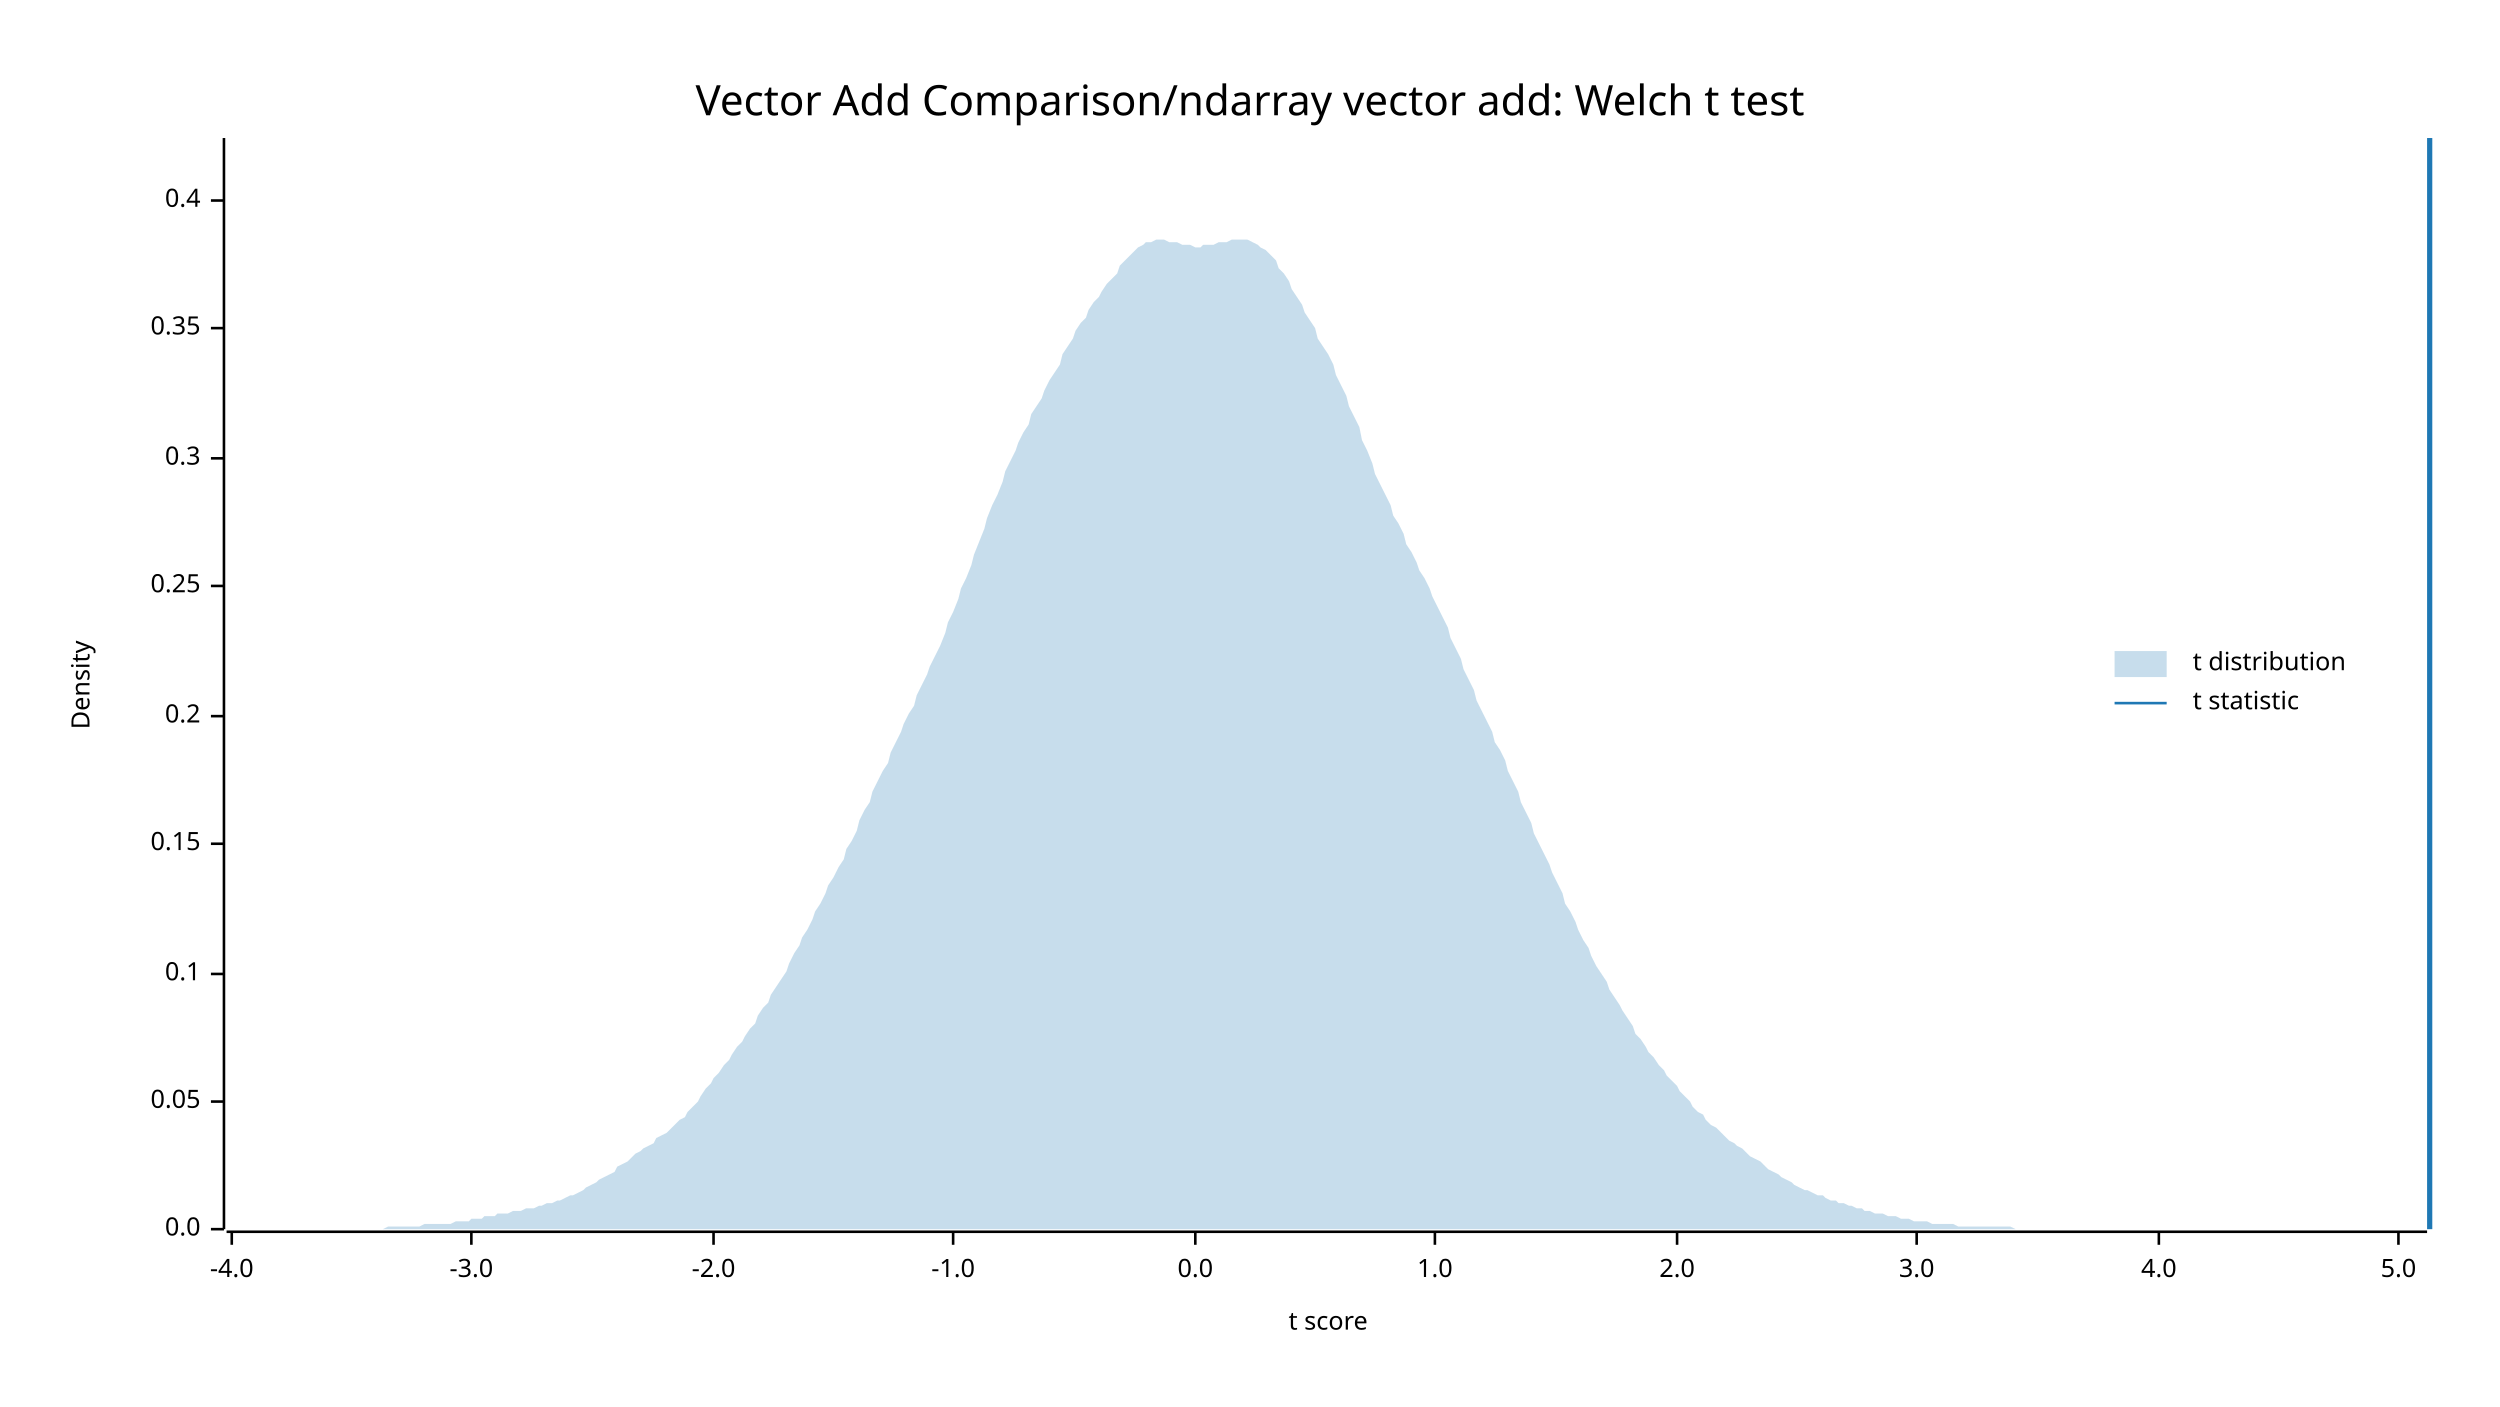
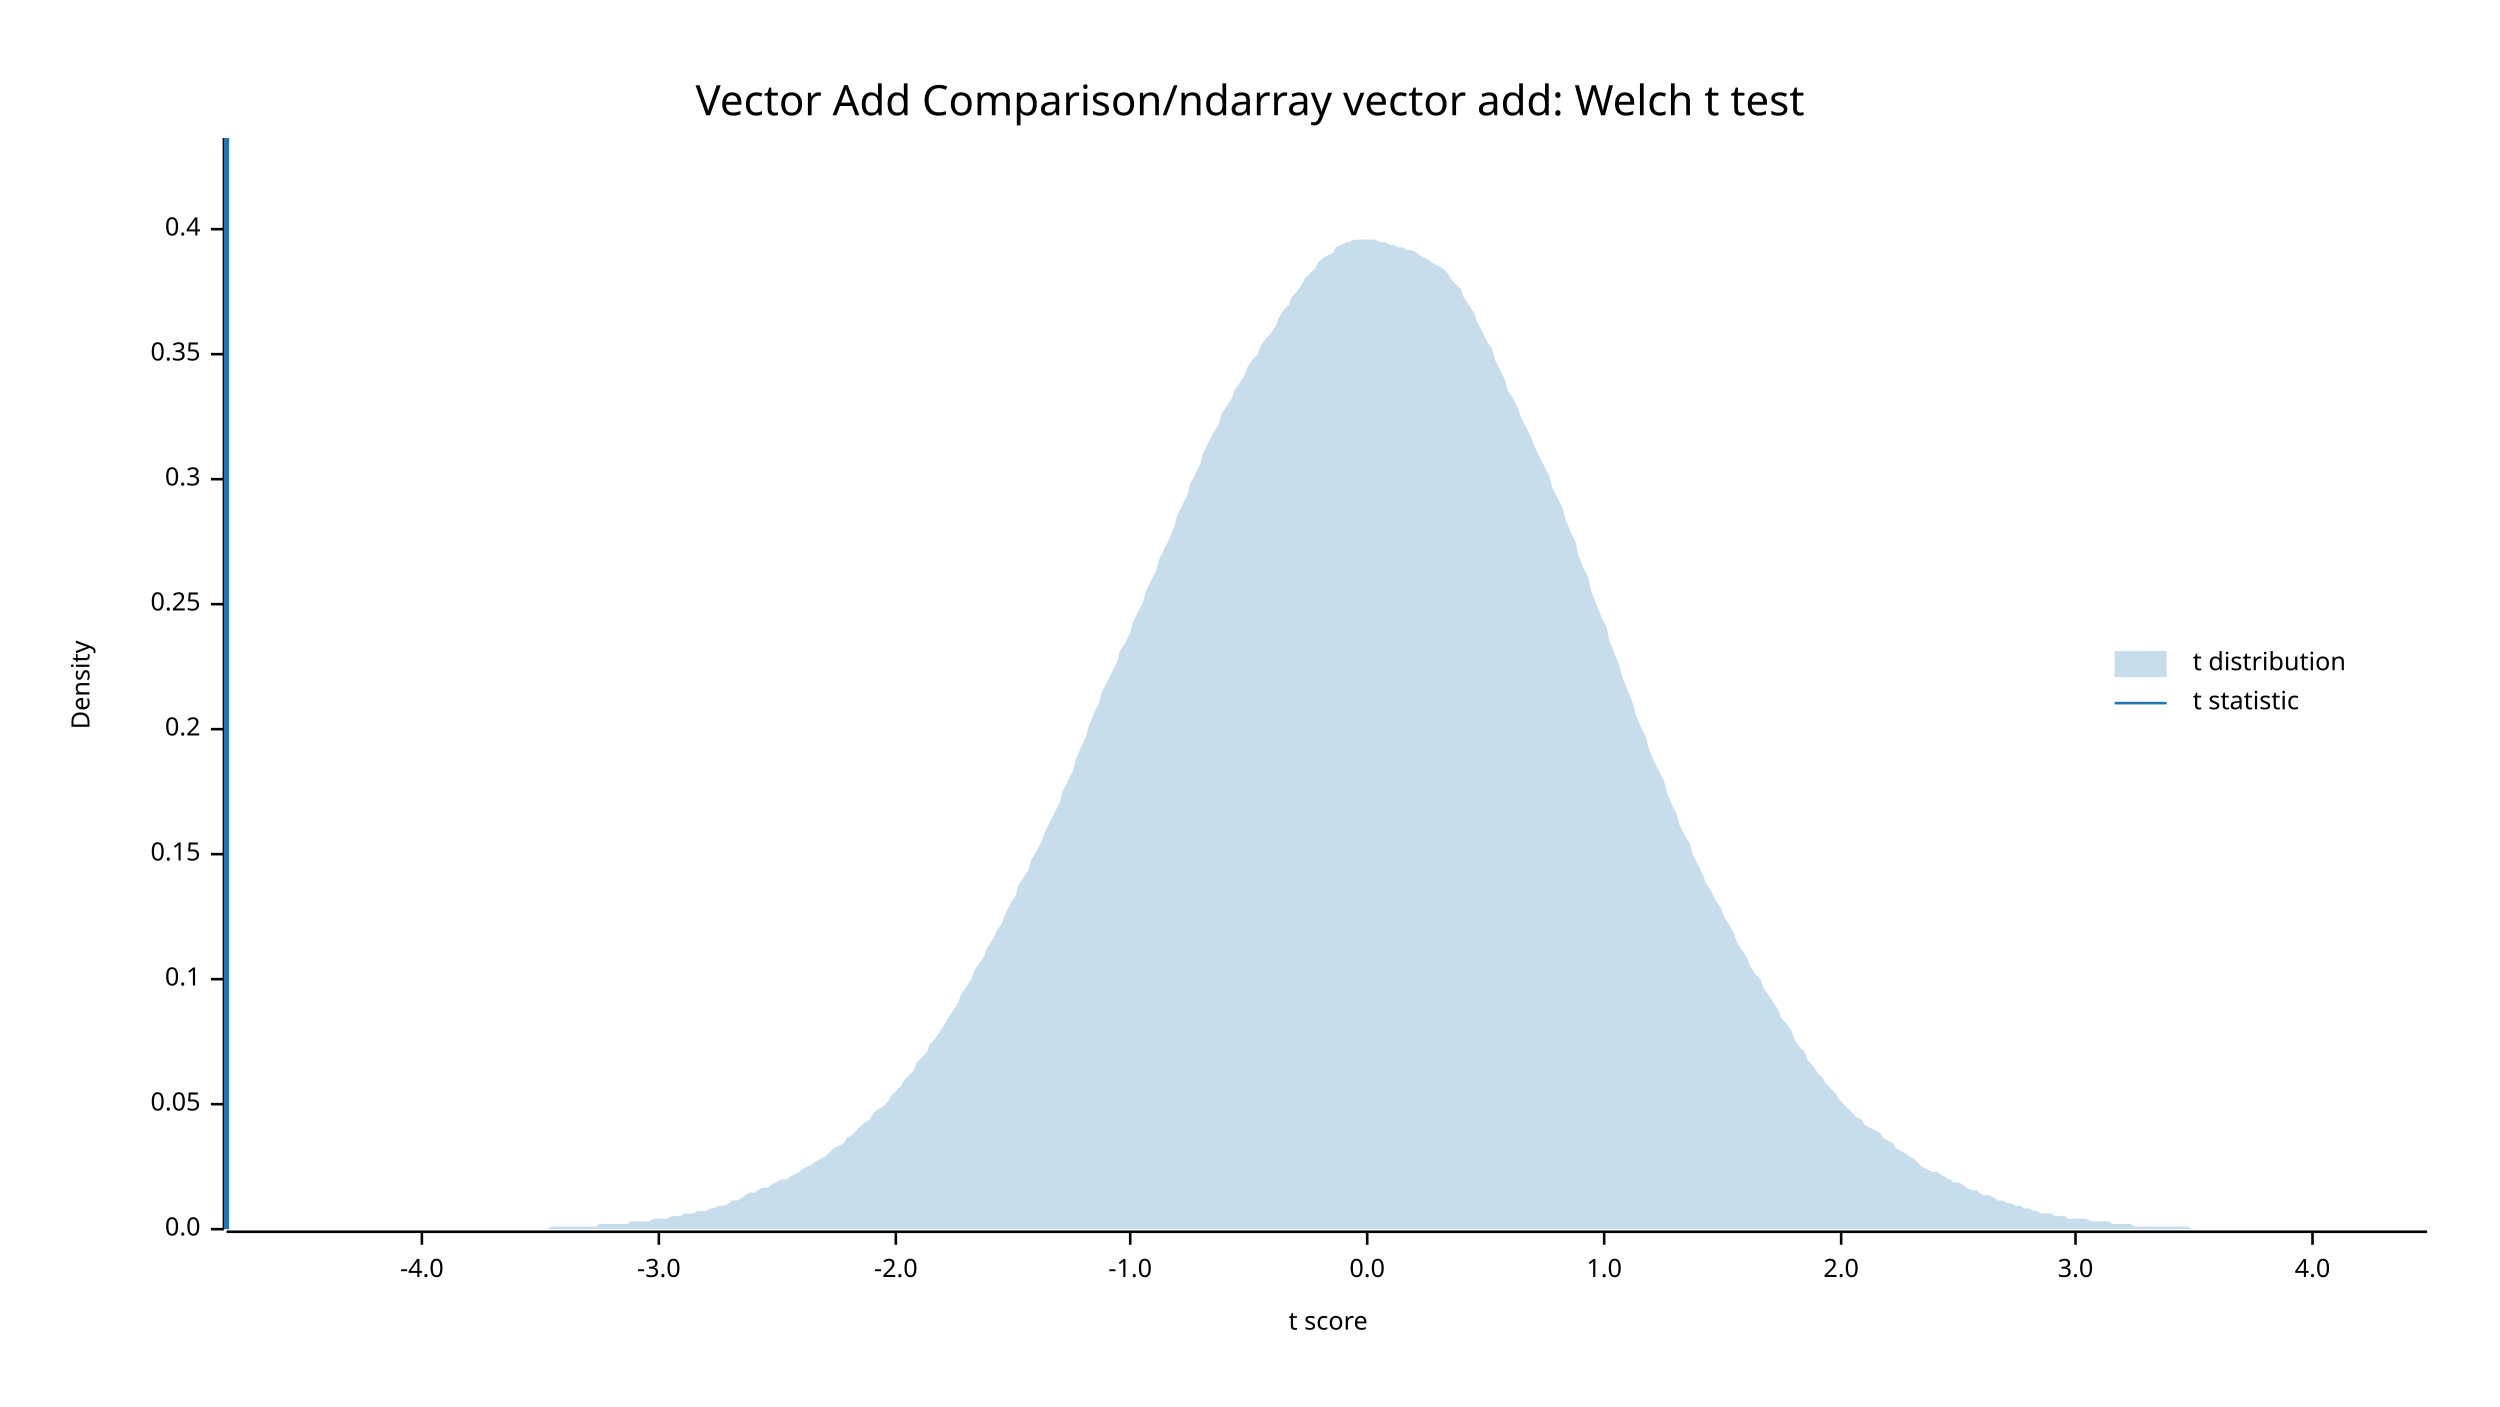
<svg xmlns="http://www.w3.org/2000/svg" width="960" height="540" viewBox="0 0 960 540">
  <text x="480" y="32" dy="0.76em" text-anchor="middle" font-family="sans-serif" font-size="16.129" opacity="1" fill="#000000">
Vector Add Comparison/ndarray vector add: Welch t test
</text>
  <text x="27" y="263" dy="0.76em" text-anchor="middle" font-family="sans-serif" font-size="9.677" opacity="1" fill="#000000" transform="rotate(270, 27, 263)">
Density
</text>
  <text x="510" y="513" dy="-0.5ex" text-anchor="middle" font-family="sans-serif" font-size="9.677" opacity="1" fill="#000000">
t score
</text>
  <polyline fill="none" opacity="1" stroke="#000000" stroke-width="1" points="86,53 86,472 " />
  <text x="77" y="472" dy="0.5ex" text-anchor="end" font-family="sans-serif" font-size="9.677" opacity="1" fill="#000000">
0.0
</text>
  <polyline fill="none" opacity="1" stroke="#000000" stroke-width="1" points="81,472 86,472 " />
-   <text x="77" y="423" dy="0.5ex" text-anchor="end" font-family="sans-serif" font-size="9.677" opacity="1" fill="#000000">
+   <text x="77" y="424" dy="0.5ex" text-anchor="end" font-family="sans-serif" font-size="9.677" opacity="1" fill="#000000">
0.05
</text>
-   <polyline fill="none" opacity="1" stroke="#000000" stroke-width="1" points="81,423 86,423 " />
-   <text x="77" y="374" dy="0.5ex" text-anchor="end" font-family="sans-serif" font-size="9.677" opacity="1" fill="#000000">
+   <polyline fill="none" opacity="1" stroke="#000000" stroke-width="1" points="81,424 86,424 " />
+   <text x="77" y="376" dy="0.5ex" text-anchor="end" font-family="sans-serif" font-size="9.677" opacity="1" fill="#000000">
0.1
</text>
-   <polyline fill="none" opacity="1" stroke="#000000" stroke-width="1" points="81,374 86,374 " />
-   <text x="77" y="324" dy="0.5ex" text-anchor="end" font-family="sans-serif" font-size="9.677" opacity="1" fill="#000000">
+   <polyline fill="none" opacity="1" stroke="#000000" stroke-width="1" points="81,376 86,376 " />
+   <text x="77" y="328" dy="0.5ex" text-anchor="end" font-family="sans-serif" font-size="9.677" opacity="1" fill="#000000">
0.15
</text>
-   <polyline fill="none" opacity="1" stroke="#000000" stroke-width="1" points="81,324 86,324 " />
-   <text x="77" y="275" dy="0.5ex" text-anchor="end" font-family="sans-serif" font-size="9.677" opacity="1" fill="#000000">
+   <polyline fill="none" opacity="1" stroke="#000000" stroke-width="1" points="81,328 86,328 " />
+   <text x="77" y="280" dy="0.5ex" text-anchor="end" font-family="sans-serif" font-size="9.677" opacity="1" fill="#000000">
0.2
</text>
-   <polyline fill="none" opacity="1" stroke="#000000" stroke-width="1" points="81,275 86,275 " />
-   <text x="77" y="225" dy="0.5ex" text-anchor="end" font-family="sans-serif" font-size="9.677" opacity="1" fill="#000000">
+   <polyline fill="none" opacity="1" stroke="#000000" stroke-width="1" points="81,280 86,280 " />
+   <text x="77" y="232" dy="0.5ex" text-anchor="end" font-family="sans-serif" font-size="9.677" opacity="1" fill="#000000">
0.25
</text>
-   <polyline fill="none" opacity="1" stroke="#000000" stroke-width="1" points="81,225 86,225 " />
-   <text x="77" y="176" dy="0.5ex" text-anchor="end" font-family="sans-serif" font-size="9.677" opacity="1" fill="#000000">
+   <polyline fill="none" opacity="1" stroke="#000000" stroke-width="1" points="81,232 86,232 " />
+   <text x="77" y="184" dy="0.5ex" text-anchor="end" font-family="sans-serif" font-size="9.677" opacity="1" fill="#000000">
0.3
</text>
-   <polyline fill="none" opacity="1" stroke="#000000" stroke-width="1" points="81,176 86,176 " />
-   <text x="77" y="126" dy="0.5ex" text-anchor="end" font-family="sans-serif" font-size="9.677" opacity="1" fill="#000000">
+   <polyline fill="none" opacity="1" stroke="#000000" stroke-width="1" points="81,184 86,184 " />
+   <text x="77" y="136" dy="0.5ex" text-anchor="end" font-family="sans-serif" font-size="9.677" opacity="1" fill="#000000">
0.35
</text>
-   <polyline fill="none" opacity="1" stroke="#000000" stroke-width="1" points="81,126 86,126 " />
-   <text x="77" y="77" dy="0.5ex" text-anchor="end" font-family="sans-serif" font-size="9.677" opacity="1" fill="#000000">
+   <polyline fill="none" opacity="1" stroke="#000000" stroke-width="1" points="81,136 86,136 " />
+   <text x="77" y="88" dy="0.5ex" text-anchor="end" font-family="sans-serif" font-size="9.677" opacity="1" fill="#000000">
0.4
</text>
-   <polyline fill="none" opacity="1" stroke="#000000" stroke-width="1" points="81,77 86,77 " />
+   <polyline fill="none" opacity="1" stroke="#000000" stroke-width="1" points="81,88 86,88 " />
  <polyline fill="none" opacity="1" stroke="#000000" stroke-width="1" points="87,473 932,473 " />
-   <text x="89" y="483" dy="0.76em" text-anchor="middle" font-family="sans-serif" font-size="9.677" opacity="1" fill="#000000">
+   <text x="162" y="483" dy="0.76em" text-anchor="middle" font-family="sans-serif" font-size="9.677" opacity="1" fill="#000000">
-4.0
</text>
-   <polyline fill="none" opacity="1" stroke="#000000" stroke-width="1" points="89,473 89,478 " />
-   <text x="181" y="483" dy="0.76em" text-anchor="middle" font-family="sans-serif" font-size="9.677" opacity="1" fill="#000000">
+   <polyline fill="none" opacity="1" stroke="#000000" stroke-width="1" points="162,473 162,478 " />
+   <text x="253" y="483" dy="0.76em" text-anchor="middle" font-family="sans-serif" font-size="9.677" opacity="1" fill="#000000">
-3.0
</text>
-   <polyline fill="none" opacity="1" stroke="#000000" stroke-width="1" points="181,473 181,478 " />
-   <text x="274" y="483" dy="0.76em" text-anchor="middle" font-family="sans-serif" font-size="9.677" opacity="1" fill="#000000">
+   <polyline fill="none" opacity="1" stroke="#000000" stroke-width="1" points="253,473 253,478 " />
+   <text x="344" y="483" dy="0.76em" text-anchor="middle" font-family="sans-serif" font-size="9.677" opacity="1" fill="#000000">
-2.0
</text>
-   <polyline fill="none" opacity="1" stroke="#000000" stroke-width="1" points="274,473 274,478 " />
-   <text x="366" y="483" dy="0.76em" text-anchor="middle" font-family="sans-serif" font-size="9.677" opacity="1" fill="#000000">
+   <polyline fill="none" opacity="1" stroke="#000000" stroke-width="1" points="344,473 344,478 " />
+   <text x="434" y="483" dy="0.76em" text-anchor="middle" font-family="sans-serif" font-size="9.677" opacity="1" fill="#000000">
-1.0
</text>
-   <polyline fill="none" opacity="1" stroke="#000000" stroke-width="1" points="366,473 366,478 " />
-   <text x="459" y="483" dy="0.76em" text-anchor="middle" font-family="sans-serif" font-size="9.677" opacity="1" fill="#000000">
+   <polyline fill="none" opacity="1" stroke="#000000" stroke-width="1" points="434,473 434,478 " />
+   <text x="525" y="483" dy="0.76em" text-anchor="middle" font-family="sans-serif" font-size="9.677" opacity="1" fill="#000000">
0.0
</text>
-   <polyline fill="none" opacity="1" stroke="#000000" stroke-width="1" points="459,473 459,478 " />
-   <text x="551" y="483" dy="0.76em" text-anchor="middle" font-family="sans-serif" font-size="9.677" opacity="1" fill="#000000">
+   <polyline fill="none" opacity="1" stroke="#000000" stroke-width="1" points="525,473 525,478 " />
+   <text x="616" y="483" dy="0.76em" text-anchor="middle" font-family="sans-serif" font-size="9.677" opacity="1" fill="#000000">
1.0
</text>
-   <polyline fill="none" opacity="1" stroke="#000000" stroke-width="1" points="551,473 551,478 " />
-   <text x="644" y="483" dy="0.76em" text-anchor="middle" font-family="sans-serif" font-size="9.677" opacity="1" fill="#000000">
+   <polyline fill="none" opacity="1" stroke="#000000" stroke-width="1" points="616,473 616,478 " />
+   <text x="707" y="483" dy="0.76em" text-anchor="middle" font-family="sans-serif" font-size="9.677" opacity="1" fill="#000000">
2.0
</text>
-   <polyline fill="none" opacity="1" stroke="#000000" stroke-width="1" points="644,473 644,478 " />
-   <text x="736" y="483" dy="0.76em" text-anchor="middle" font-family="sans-serif" font-size="9.677" opacity="1" fill="#000000">
+   <polyline fill="none" opacity="1" stroke="#000000" stroke-width="1" points="707,473 707,478 " />
+   <text x="797" y="483" dy="0.76em" text-anchor="middle" font-family="sans-serif" font-size="9.677" opacity="1" fill="#000000">
3.0
</text>
-   <polyline fill="none" opacity="1" stroke="#000000" stroke-width="1" points="736,473 736,478 " />
-   <text x="829" y="483" dy="0.76em" text-anchor="middle" font-family="sans-serif" font-size="9.677" opacity="1" fill="#000000">
+   <polyline fill="none" opacity="1" stroke="#000000" stroke-width="1" points="797,473 797,478 " />
+   <text x="888" y="483" dy="0.76em" text-anchor="middle" font-family="sans-serif" font-size="9.677" opacity="1" fill="#000000">
4.0
</text>
-   <polyline fill="none" opacity="1" stroke="#000000" stroke-width="1" points="829,473 829,478 " />
-   <text x="921" y="483" dy="0.76em" text-anchor="middle" font-family="sans-serif" font-size="9.677" opacity="1" fill="#000000">
- 5.0
- </text>
-   <polyline fill="none" opacity="1" stroke="#000000" stroke-width="1" points="921,473 921,478 " />
-   <polygon opacity="0.25" fill="#1F78B4" points="87,472 88,472 90,472 92,472 93,472 95,472 97,472 98,472 100,472 102,472 103,472 105,472 107,472 109,472 110,472 112,472 114,472 115,472 117,472 119,472 120,472 122,472 124,472 125,472 127,472 129,472 131,472 132,472 134,472 136,472 137,472 139,472 141,472 142,472 144,472 146,472 147,472 149,471 151,471 153,471 154,471 156,471 158,471 159,471 161,471 163,470 164,470 166,470 168,470 169,470 171,470 173,470 175,469 176,469 178,469 180,469 181,468 183,468 185,468 186,467 188,467 190,467 191,466 193,466 195,466 197,465 198,465 200,465 202,464 203,464 205,464 207,463 208,463 210,462 212,462 214,461 215,461 217,460 219,459 220,459 222,458 224,457 225,456 227,455 229,454 230,453 232,452 234,451 236,450 237,448 239,447 241,446 242,445 244,443 246,442 247,441 249,440 251,439 252,437 254,436 256,435 258,433 259,432 261,430 263,429 264,427 266,425 268,423 269,421 271,418 273,416 274,414 276,412 278,409 280,407 281,405 283,402 285,400 286,398 288,395 290,393 291,390 293,387 295,385 296,382 298,379 300,376 302,373 303,370 305,366 307,363 308,360 310,357 312,353 313,350 315,347 317,343 318,340 320,337 322,333 324,330 325,326 327,323 329,319 330,315 332,311 334,308 335,304 337,300 339,296 341,293 342,289 344,285 346,281 347,278 349,274 351,271 352,267 354,263 356,259 357,256 359,252 361,248 363,243 364,239 366,235 368,230 369,226 371,222 373,217 374,213 376,208 378,203 379,199 381,194 383,190 385,185 386,181 388,177 390,173 391,170 393,166 395,163 396,159 398,156 400,153 401,150 403,146 405,143 407,140 408,136 410,133 412,130 413,127 415,124 417,122 418,119 420,116 422,114 423,112 425,109 427,107 429,105 430,102 432,100 434,98 435,97 437,95 439,94 440,93 442,93 444,92 445,92 447,92 449,93 451,93 452,93 454,94 456,94 457,94 459,95 461,95 462,94 464,94 466,94 468,93 469,93 471,93 473,92 474,92 476,92 478,92 479,92 481,93 483,94 484,95 486,96 488,98 490,100 491,103 493,105 495,108 496,111 498,114 500,117 501,120 503,123 505,126 506,130 508,133 510,136 512,140 513,144 515,148 517,152 518,156 520,160 522,164 523,169 525,173 527,178 528,182 530,186 532,190 534,194 535,198 537,201 539,205 540,209 542,212 544,216 545,219 547,222 549,226 550,229 552,233 554,237 556,241 557,245 559,249 561,253 562,257 564,261 566,265 567,269 569,273 571,277 573,281 574,285 576,288 578,292 579,296 581,300 583,304 584,308 586,312 588,316 589,320 591,324 593,328 595,332 596,335 598,339 600,343 601,347 603,350 605,354 606,357 608,361 610,364 611,367 613,371 615,374 617,377 618,380 620,383 622,386 623,388 625,391 627,394 628,397 630,399 632,402 633,404 635,406 637,409 639,411 640,413 642,415 644,417 645,419 647,421 649,423 650,425 652,427 654,428 655,430 657,432 659,433 661,435 662,436 664,438 666,439 667,440 669,441 671,443 672,444 674,445 676,446 677,447 679,449 681,450 683,451 684,452 686,453 688,454 689,455 691,456 693,457 694,457 696,458 698,459 700,459 701,460 703,461 705,461 706,462 708,462 710,463 711,463 713,464 715,464 716,465 718,465 720,466 722,466 723,466 725,467 727,467 728,467 730,468 732,468 733,468 735,469 737,469 738,469 740,469 742,470 744,470 745,470 747,470 749,470 750,470 752,471 754,471 755,471 757,471 759,471 760,471 762,471 764,471 766,471 767,471 769,471 771,471 772,471 774,472 776,472 777,472 779,472 781,472 782,472 784,472 786,472 788,472 789,472 791,472 793,472 794,472 796,472 798,472 799,472 801,472 803,472 804,472 806,472 808,472 810,472 811,472 813,472 815,472 816,472 818,472 820,472 821,472 823,472 825,472 827,472 828,472 830,472 832,472 833,472 835,472 837,472 838,472 840,472 842,472 843,472 845,472 847,472 849,472 850,472 852,472 854,472 855,472 857,472 859,472 860,472 862,472 864,472 865,472 867,472 869,472 871,472 872,472 874,472 876,472 877,472 879,472 881,472 882,472 884,472 886,472 887,472 889,472 891,472 893,472 894,472 896,472 898,472 899,472 901,472 903,472 904,472 906,472 908,472 909,472 911,472 913,472 915,472 916,472 918,472 920,472 921,472 923,472 925,472 926,472 928,472 930,472 932,472 932,472 87,472 " />
-   <polyline fill="none" opacity="1" stroke="#1F78B4" stroke-width="2" points="933,472 933,53 " />
+   <polyline fill="none" opacity="1" stroke="#000000" stroke-width="1" points="888,473 888,478 " />
+   <polygon opacity="0.25" fill="#1F78B4" points="87,472 88,472 90,472 92,472 93,472 95,472 97,472 98,472 100,472 102,472 103,472 105,472 107,472 109,472 110,472 112,472 114,472 115,472 117,472 119,472 120,472 122,472 124,472 125,472 127,472 129,472 131,472 132,472 134,472 136,472 137,472 139,472 141,472 142,472 144,472 146,472 147,472 149,472 151,472 153,472 154,472 156,472 158,472 159,472 161,472 163,472 164,472 166,472 168,472 169,472 171,472 173,472 175,472 176,472 178,472 180,472 181,472 183,472 185,472 186,472 188,472 190,472 191,472 193,472 195,472 197,472 198,472 200,472 202,472 203,472 205,472 207,472 208,472 210,472 212,471 214,471 215,471 217,471 219,471 220,471 222,471 224,471 225,471 227,471 229,471 230,470 232,470 234,470 236,470 237,470 239,470 241,470 242,469 244,469 246,469 247,469 249,469 251,468 252,468 254,468 256,468 258,467 259,467 261,467 263,466 264,466 266,466 268,465 269,465 271,465 273,464 274,464 276,463 278,463 280,462 281,461 283,461 285,460 286,459 288,458 290,458 291,457 293,456 295,456 296,455 298,454 300,453 302,453 303,452 305,451 307,450 308,449 310,448 312,447 313,446 315,445 317,444 318,443 320,441 322,440 324,439 325,437 327,436 329,434 330,433 332,431 334,430 335,428 337,426 339,425 341,423 342,421 344,419 346,417 347,415 349,413 351,411 352,408 354,406 356,404 357,401 359,399 361,396 363,393 364,391 366,388 368,385 369,382 371,379 373,376 374,373 376,370 378,367 379,364 381,361 383,357 385,354 386,351 388,347 390,344 391,340 393,337 395,334 396,330 398,327 400,323 401,320 403,316 405,312 407,308 408,304 410,300 412,296 413,292 415,287 417,283 418,279 420,274 422,270 423,266 425,262 427,258 429,254 430,250 432,247 434,243 435,239 437,235 439,231 440,227 442,223 444,219 445,215 447,211 449,207 451,202 452,198 454,194 456,190 457,186 459,182 461,178 462,174 464,170 466,166 468,163 469,159 471,156 473,153 474,150 476,147 478,144 479,141 481,138 483,136 484,133 486,130 488,128 490,125 491,122 493,119 495,117 496,114 498,112 500,109 501,107 503,105 505,103 506,101 508,99 510,98 512,97 513,95 515,94 517,93 518,93 520,92 522,92 523,92 525,92 527,92 528,92 530,93 532,93 534,94 535,94 537,95 539,95 540,96 542,96 544,97 545,98 547,99 549,100 550,101 552,102 554,103 556,105 557,107 559,109 561,111 562,114 564,117 566,120 567,123 569,127 571,131 573,134 574,138 576,142 578,146 579,150 581,153 583,157 584,160 586,164 588,168 589,171 591,175 593,179 595,183 596,187 598,191 600,195 601,199 603,204 605,208 606,213 608,218 610,222 611,227 613,232 615,237 617,241 618,246 620,251 622,256 623,260 625,265 627,270 628,274 630,279 632,283 633,287 635,292 637,296 639,300 640,304 642,309 644,313 645,317 647,321 649,324 650,328 652,332 654,336 655,339 657,342 659,346 661,349 662,352 664,355 666,359 667,362 669,365 671,368 672,371 674,374 676,376 677,379 679,382 681,385 683,388 684,391 686,393 688,396 689,399 691,402 693,404 694,407 696,409 698,412 700,414 701,416 703,418 705,420 706,422 708,424 710,426 711,427 713,429 715,430 716,432 718,433 720,434 722,435 723,437 725,438 727,439 728,441 730,442 732,443 733,444 735,445 737,447 738,448 740,449 742,450 744,450 745,451 747,452 749,453 750,454 752,454 754,455 755,456 757,457 759,457 760,458 762,459 764,459 766,460 767,461 769,461 771,462 772,462 774,463 776,463 777,464 779,464 781,465 782,465 784,466 786,466 788,466 789,467 791,467 793,467 794,468 796,468 798,468 799,468 801,468 803,469 804,469 806,469 808,469 810,469 811,470 813,470 815,470 816,470 818,470 820,471 821,471 823,471 825,471 827,471 828,471 830,471 832,471 833,471 835,471 837,471 838,471 840,471 842,472 843,472 845,472 847,472 849,472 850,472 852,472 854,472 855,472 857,472 859,472 860,472 862,472 864,472 865,472 867,472 869,472 871,472 872,472 874,472 876,472 877,472 879,472 881,472 882,472 884,472 886,472 887,472 889,472 891,472 893,472 894,472 896,472 898,472 899,472 901,472 903,472 904,472 906,472 908,472 909,472 911,472 913,472 915,472 916,472 918,472 920,472 921,472 923,472 925,472 926,472 928,472 930,472 932,472 932,472 87,472 " />
+   <polyline fill="none" opacity="1" stroke="#1F78B4" stroke-width="2" points="87,472 87,53 " />
  <text x="842" y="250" dy="0.76em" text-anchor="start" font-family="sans-serif" font-size="9.677" opacity="1" fill="#000000">
t distribution
</text>
  <text x="842" y="265" dy="0.76em" text-anchor="start" font-family="sans-serif" font-size="9.677" opacity="1" fill="#000000">
t statistic
</text>
  <rect x="812" y="250" width="20" height="10" opacity="0.25" fill="#1F78B4" stroke="none" />
  <polyline fill="none" opacity="1" stroke="#1F78B4" stroke-width="1" points="812,270 832,270 " />
</svg>
